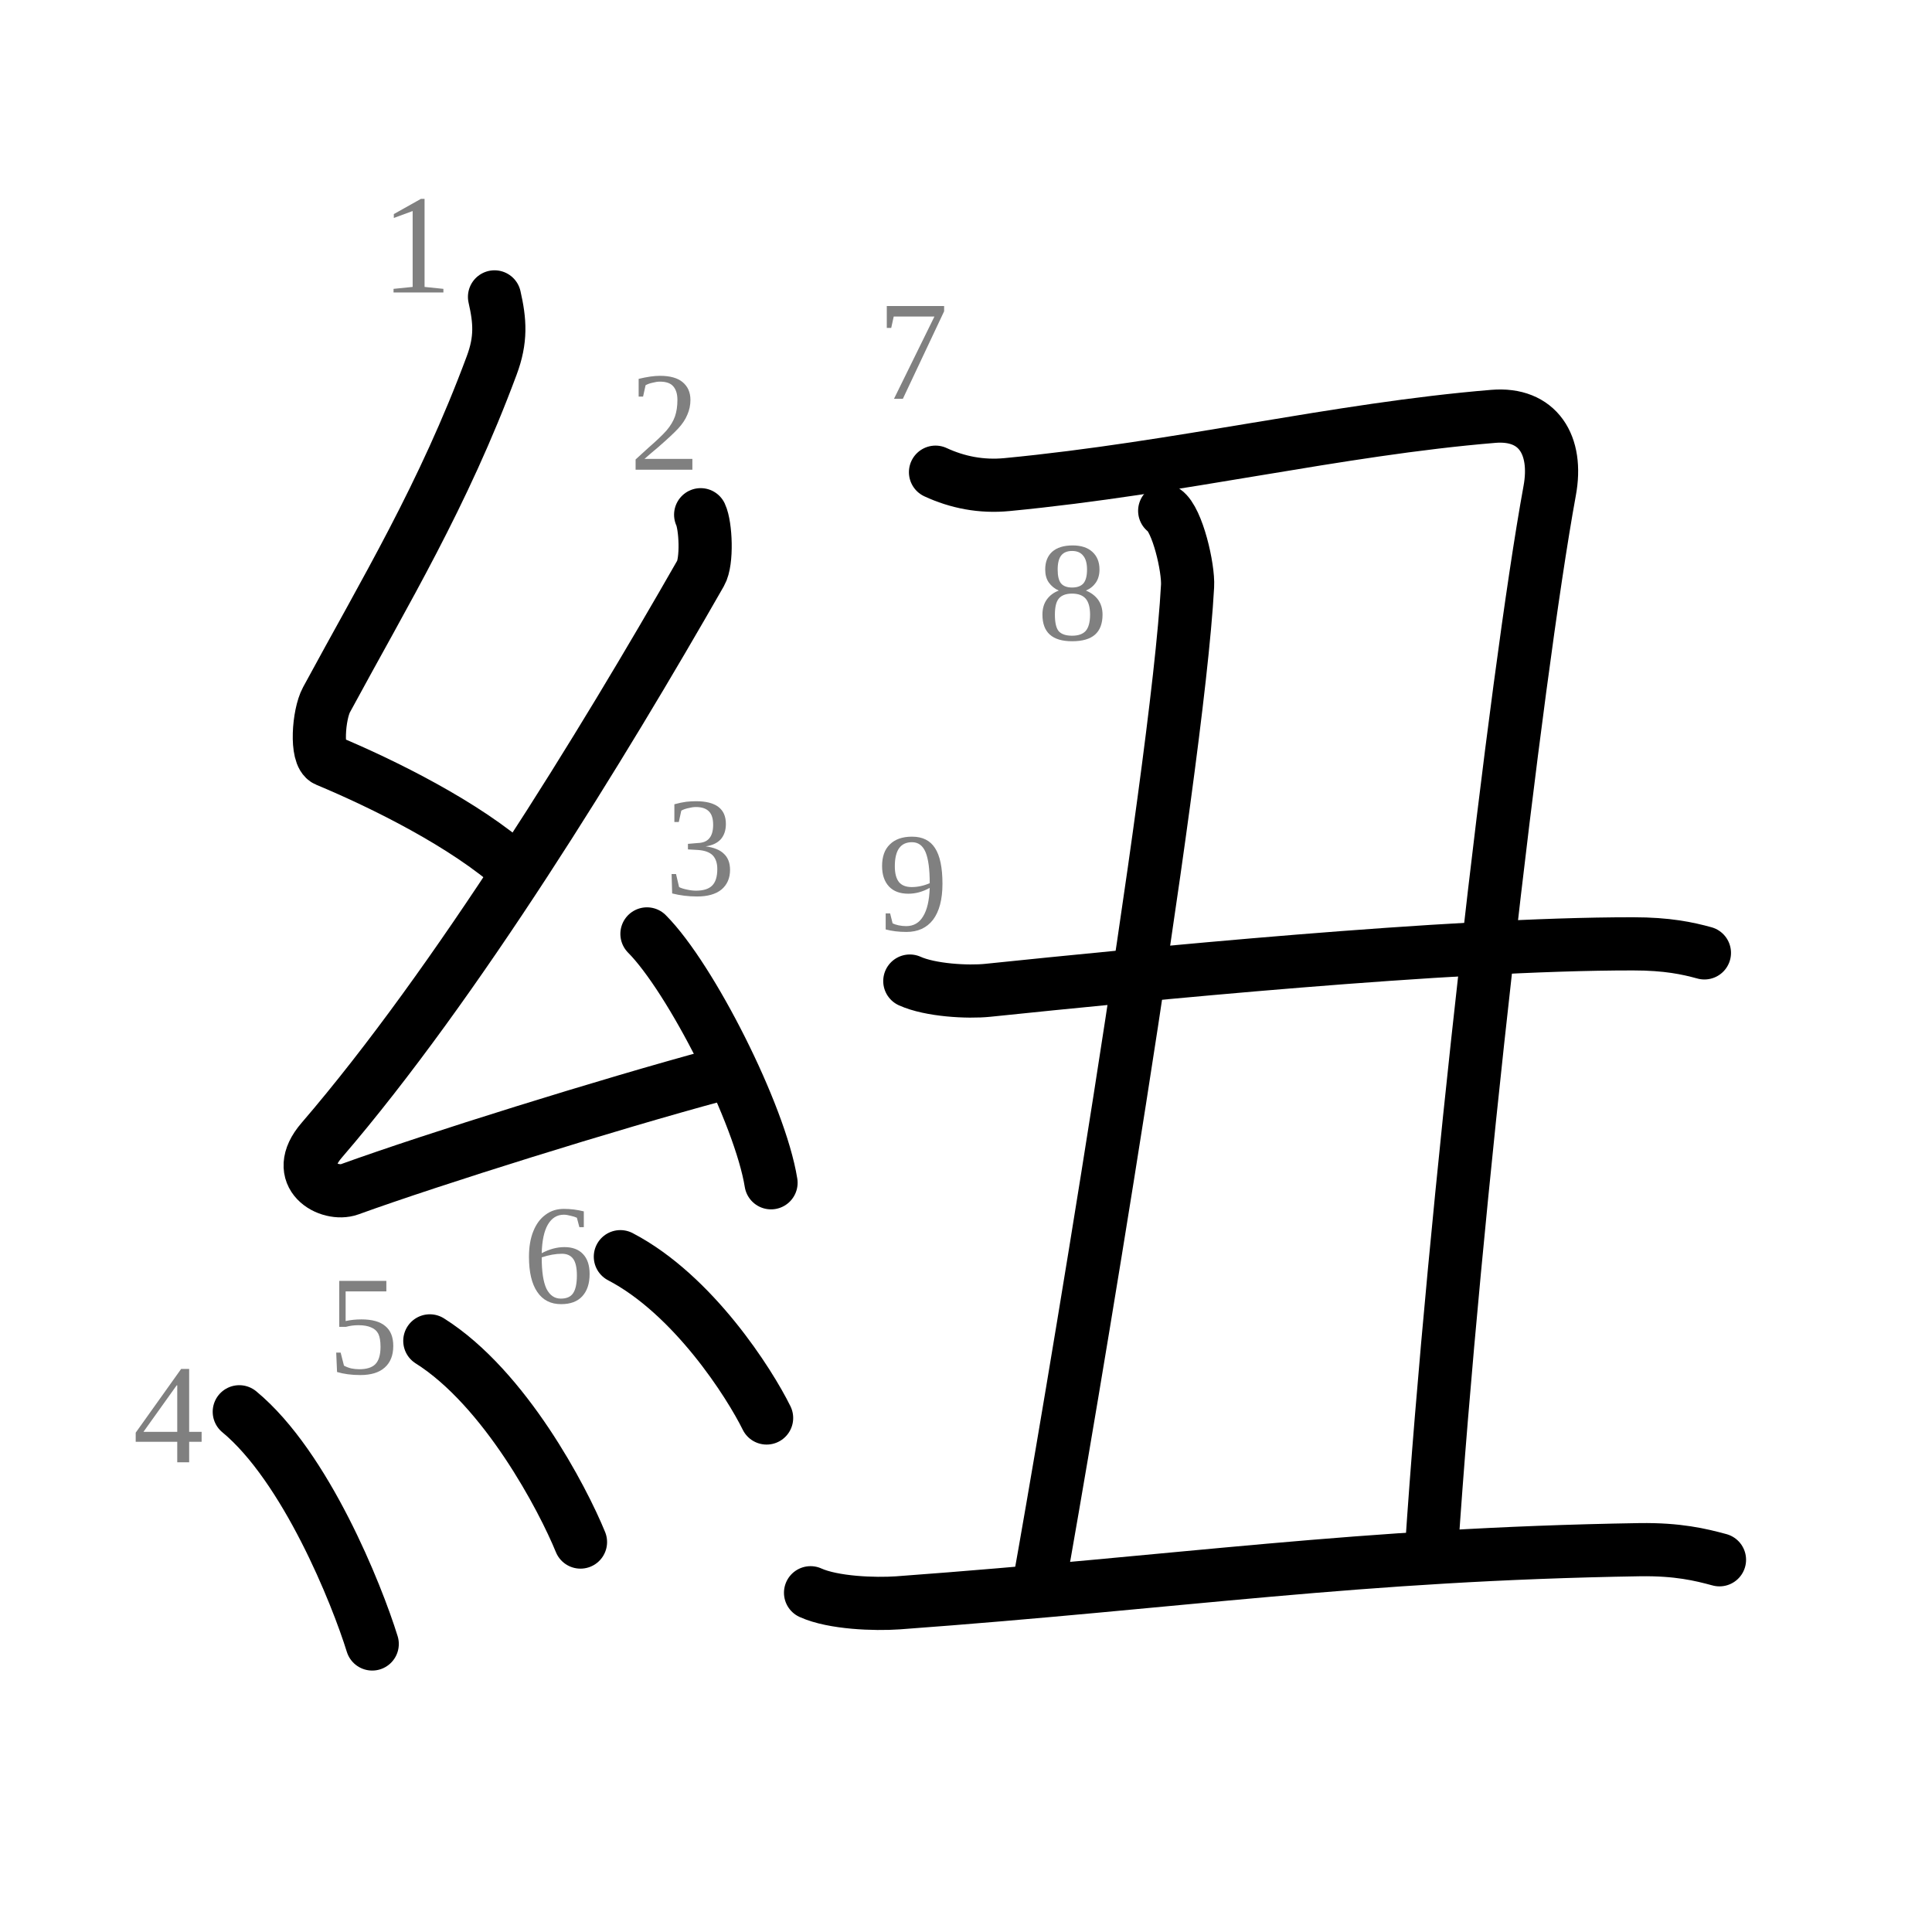
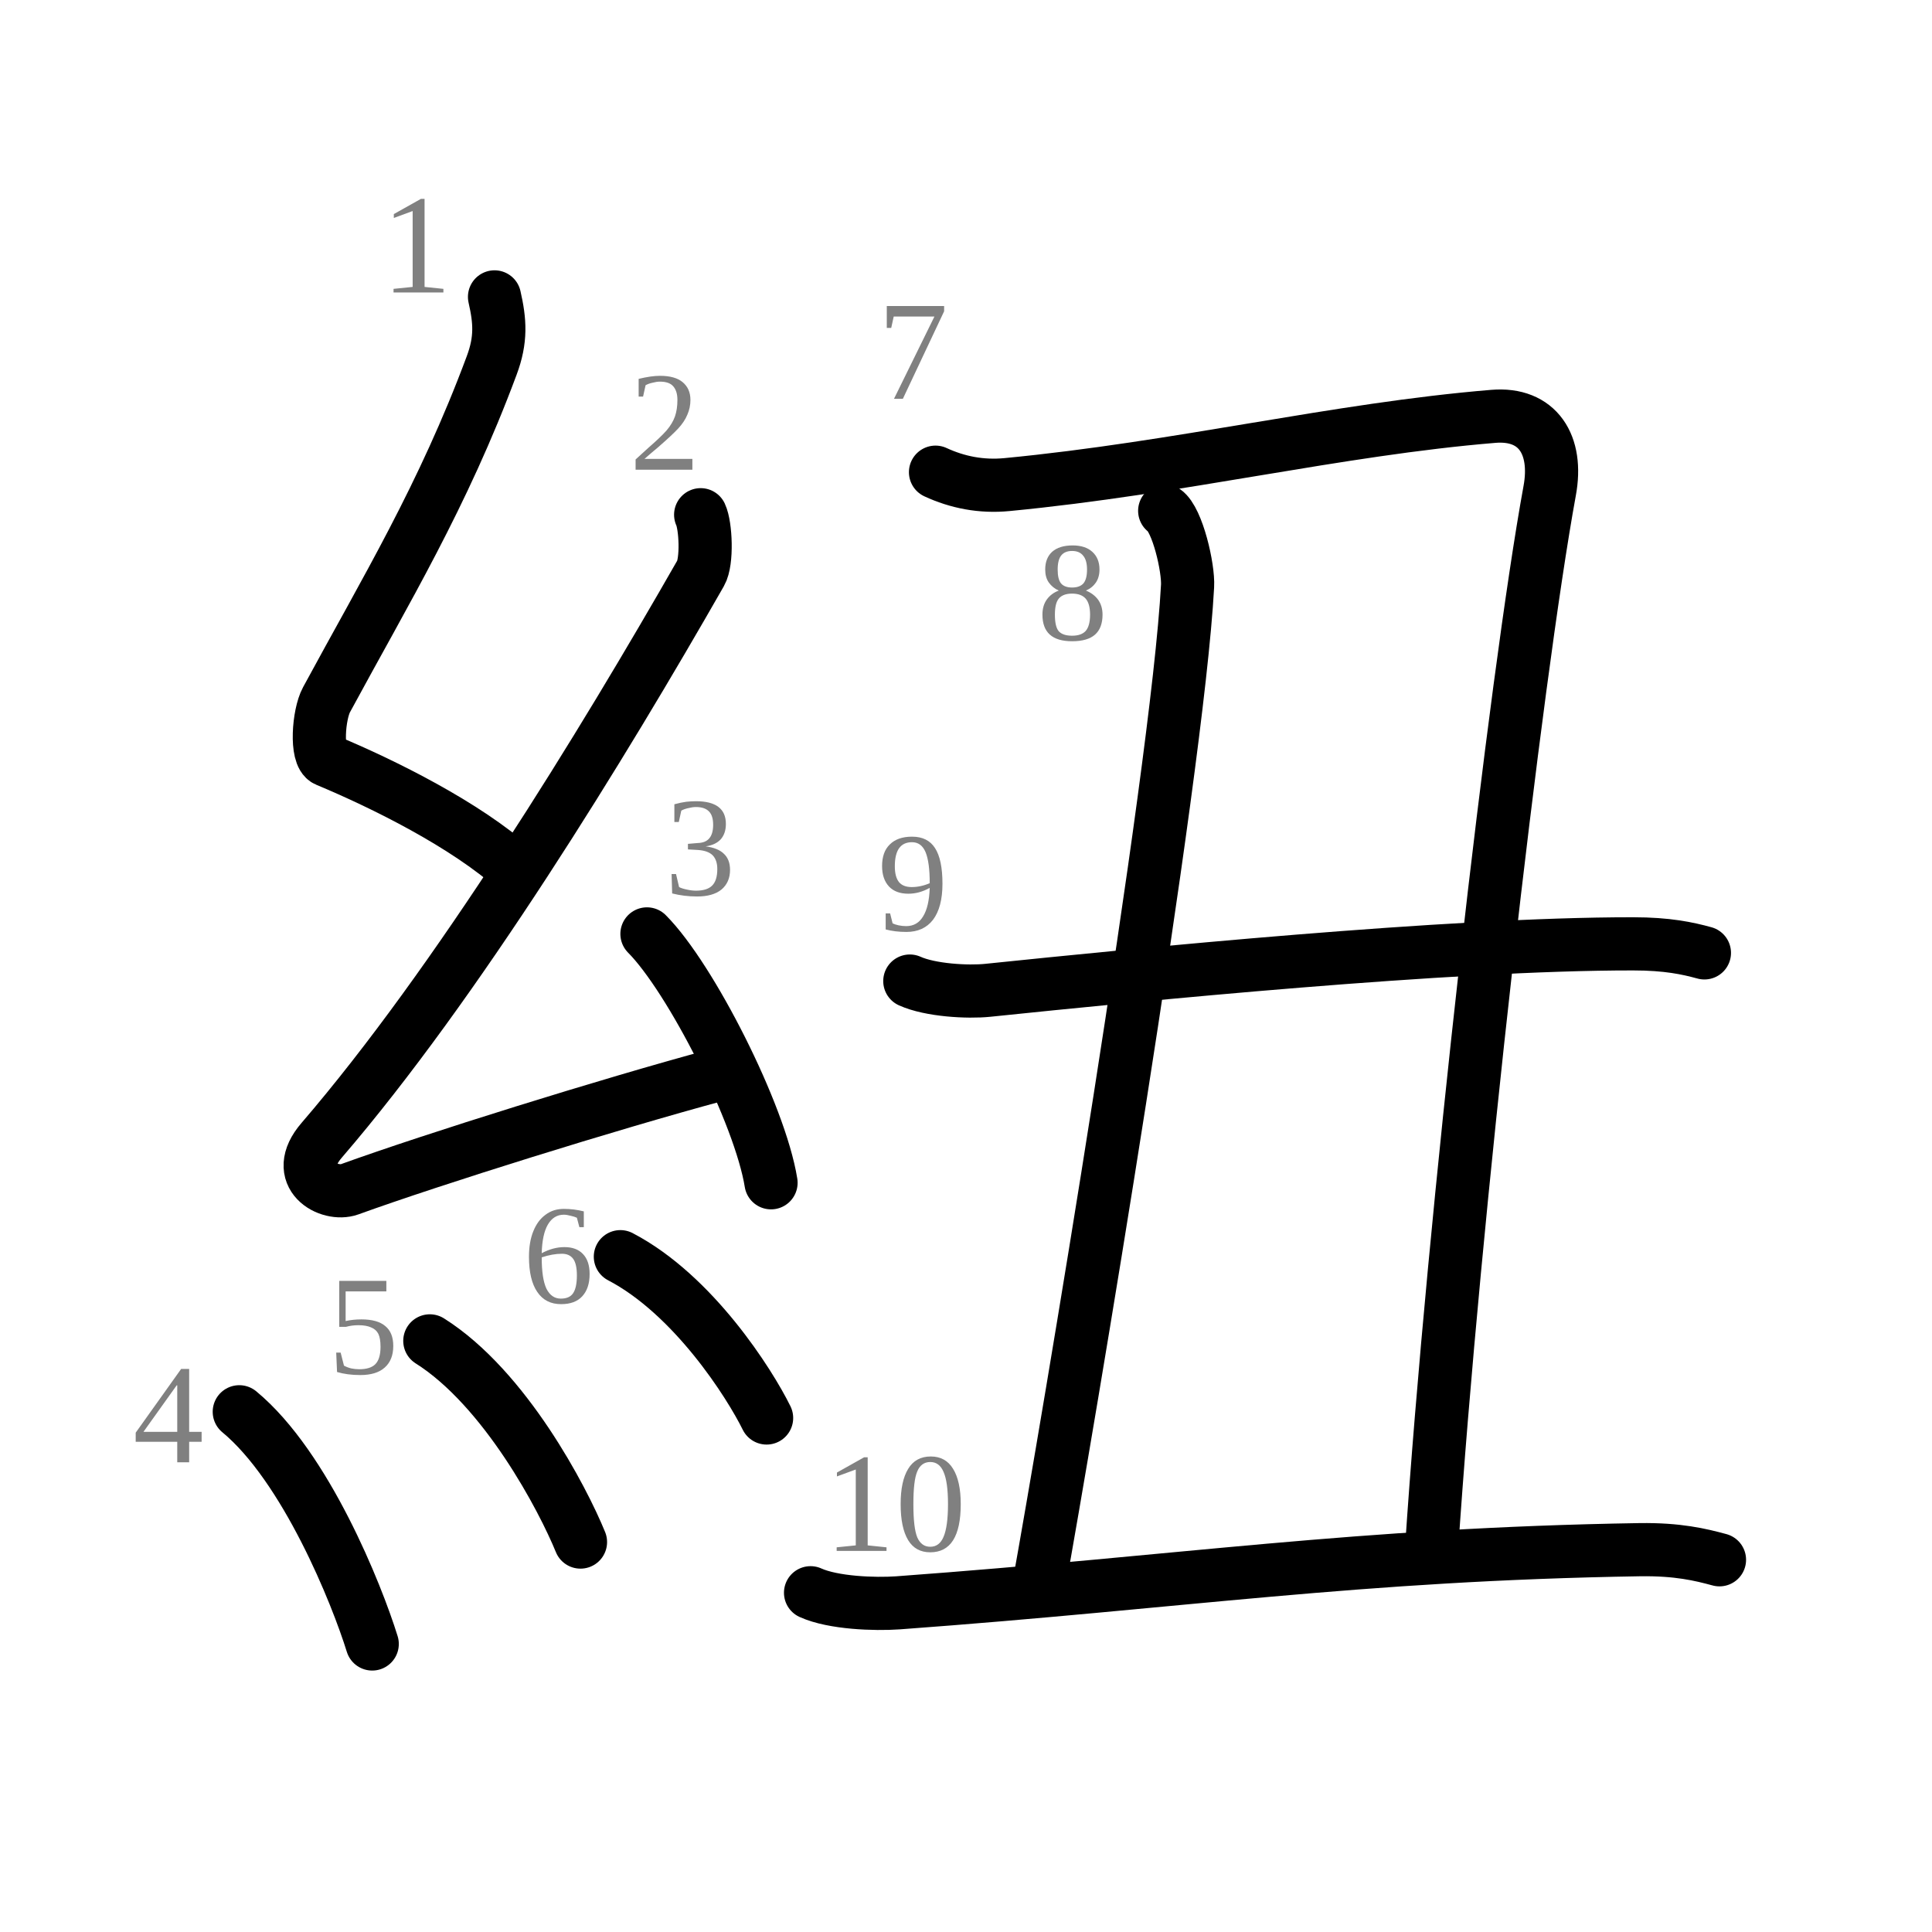
<svg xmlns="http://www.w3.org/2000/svg" xmlns:ns1="http://kanjivg.tagaini.net" width="109" height="109" viewBox="0 0 109 109">
  <g id="kvg:StrokePaths_07d10-Kaisho" style="fill:none;stroke:#000000;stroke-width:3;stroke-linecap:round;stroke-linejoin:round;">
    <g id="kvg:07d10-Kaisho" ns1:element="紐">
      <g id="kvg:07d10-Kaisho-g1" ns1:element="糸" ns1:variant="true" ns1:position="left" ns1:radical="general">
        <path id="kvg:07d10-Kaisho-s1" ns1:type="㇜" d="M27.9,16.75c0.31,1.36,0.39,2.4-0.16,3.87c-2.74,7.37-5.99,12.7-9.32,18.86c-0.45,0.83-0.62,3.15,0,3.41c3.26,1.36,7.84,3.64,10.64,6.14" />
        <path id="kvg:07d10-Kaisho-s2" ns1:type="㇜" d="M39.53,29.04c0.29,0.62,0.38,2.64,0,3.3C34,42.02,25.75,55.5,18.15,64.33c-1.74,2.02,0.43,3.18,1.57,2.77c4.75-1.72,14.62-4.8,20.73-6.45" />
        <path id="kvg:07d10-Kaisho-s3" ns1:type="㇔" d="M36.5,52.69c2.47,2.48,6.38,10.18,7,14.04" />
        <path id="kvg:07d10-Kaisho-s4" ns1:type="㇔" d="M13.5,79.65c3.75,3.1,6.63,10.29,7.5,13.1" />
        <path id="kvg:07d10-Kaisho-s5" ns1:type="㇔" d="M24.25,75.65c4.25,2.68,7.51,8.92,8.5,11.35" />
        <path id="kvg:07d10-Kaisho-s6" ns1:type="㇔" d="M35,70.9c4.12,2.15,7.29,7.15,8.25,9.1" />
      </g>
      <g id="kvg:07d10-Kaisho-g2" ns1:element="丑" ns1:position="right">
        <path id="kvg:07d10-Kaisho-s7" ns1:type="㇕" d="M52.78,26.64c1.23,0.57,2.58,0.84,4.03,0.7c9.79-0.94,18.6-3.12,27.44-3.85c2.51-0.21,3.66,1.61,3.18,4.2C85.5,38.25,82,68.75,80.76,87.49" />
        <path id="kvg:07d10-Kaisho-s8" ns1:type="㇑" d="M65.71,28.82c0.72,0.5,1.35,3.22,1.29,4.25c-0.58,10.75-6.83,47.76-8.41,56.51" />
        <g id="kvg:07d10-Kaisho-g3" ns1:element="一">
          <path id="kvg:07d10-Kaisho-s9" ns1:type="㇐" d="M51.33,55.35c1.15,0.52,3.26,0.64,4.41,0.52c8.51-0.88,26.01-2.63,36.4-2.62c1.92,0,3.07,0.25,4.02,0.51" />
        </g>
        <path id="kvg:07d10-Kaisho-s10" ns1:type="㇐" d="M45.73,89.86c1.28,0.58,3.63,0.66,4.92,0.57c16.1-1.18,25.88-2.74,41.87-3c2.14-0.03,3.42,0.28,4.49,0.57" />
      </g>
    </g>
  </g>
  <g id="kvg:StrokeNumbers_07d10-Kaisho" style="font-size:8;fill:#808080">
    <text transform="matrix(1 0 0 1 21.50 16.50)">1</text>
    <text transform="matrix(1 0 0 1 35.50 26.50)">2</text>
    <text transform="matrix(1 0 0 1 37.50 50.50)">3</text>
    <text transform="matrix(1 0 0 1 7.50 82.50)">4</text>
    <text transform="matrix(1 0 0 1 18.50 77.50)">5</text>
    <text transform="matrix(1 0 0 1 29.50 73.50)">6</text>
    <text transform="matrix(1 0 0 1 49.50 22.50)">7</text>
    <text transform="matrix(1 0 0 1 58.50 36.10)">8</text>
    <text transform="matrix(1 0 0 1 49.50 52.50)">9</text>
+     <text transform="matrix(1 0 0 1 46.50 87.50)">10</text>
  </g>
</svg>
